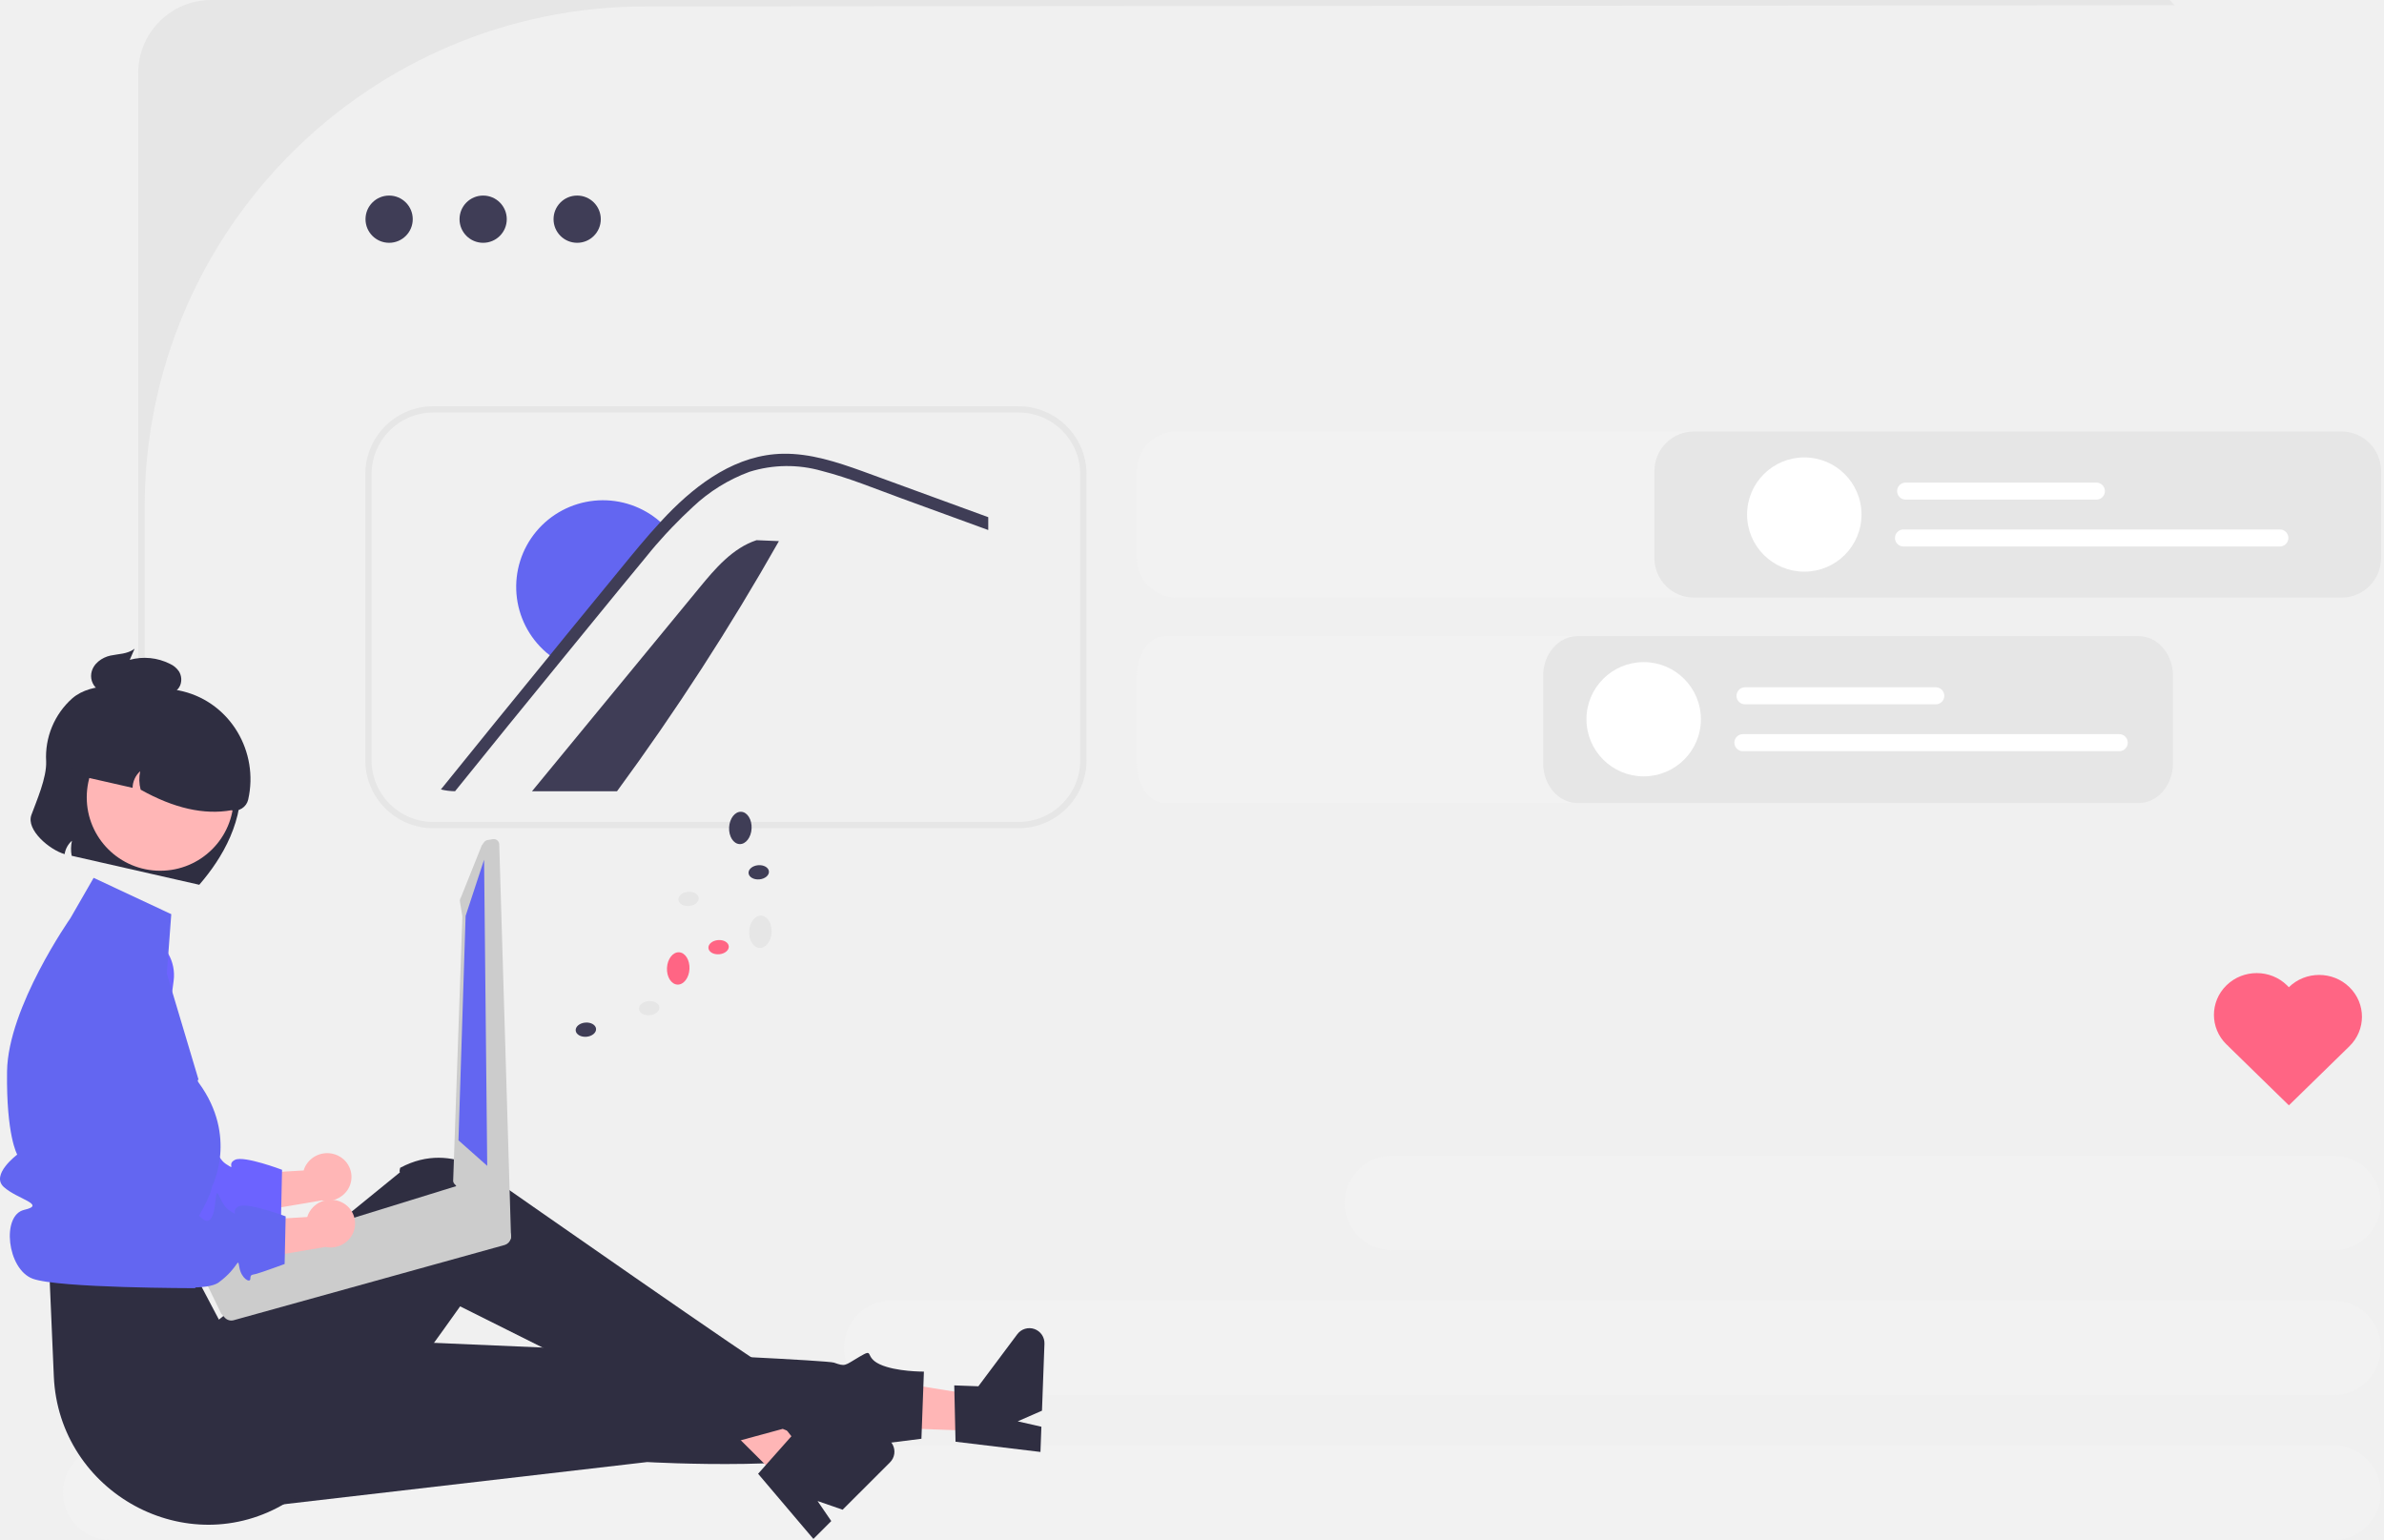
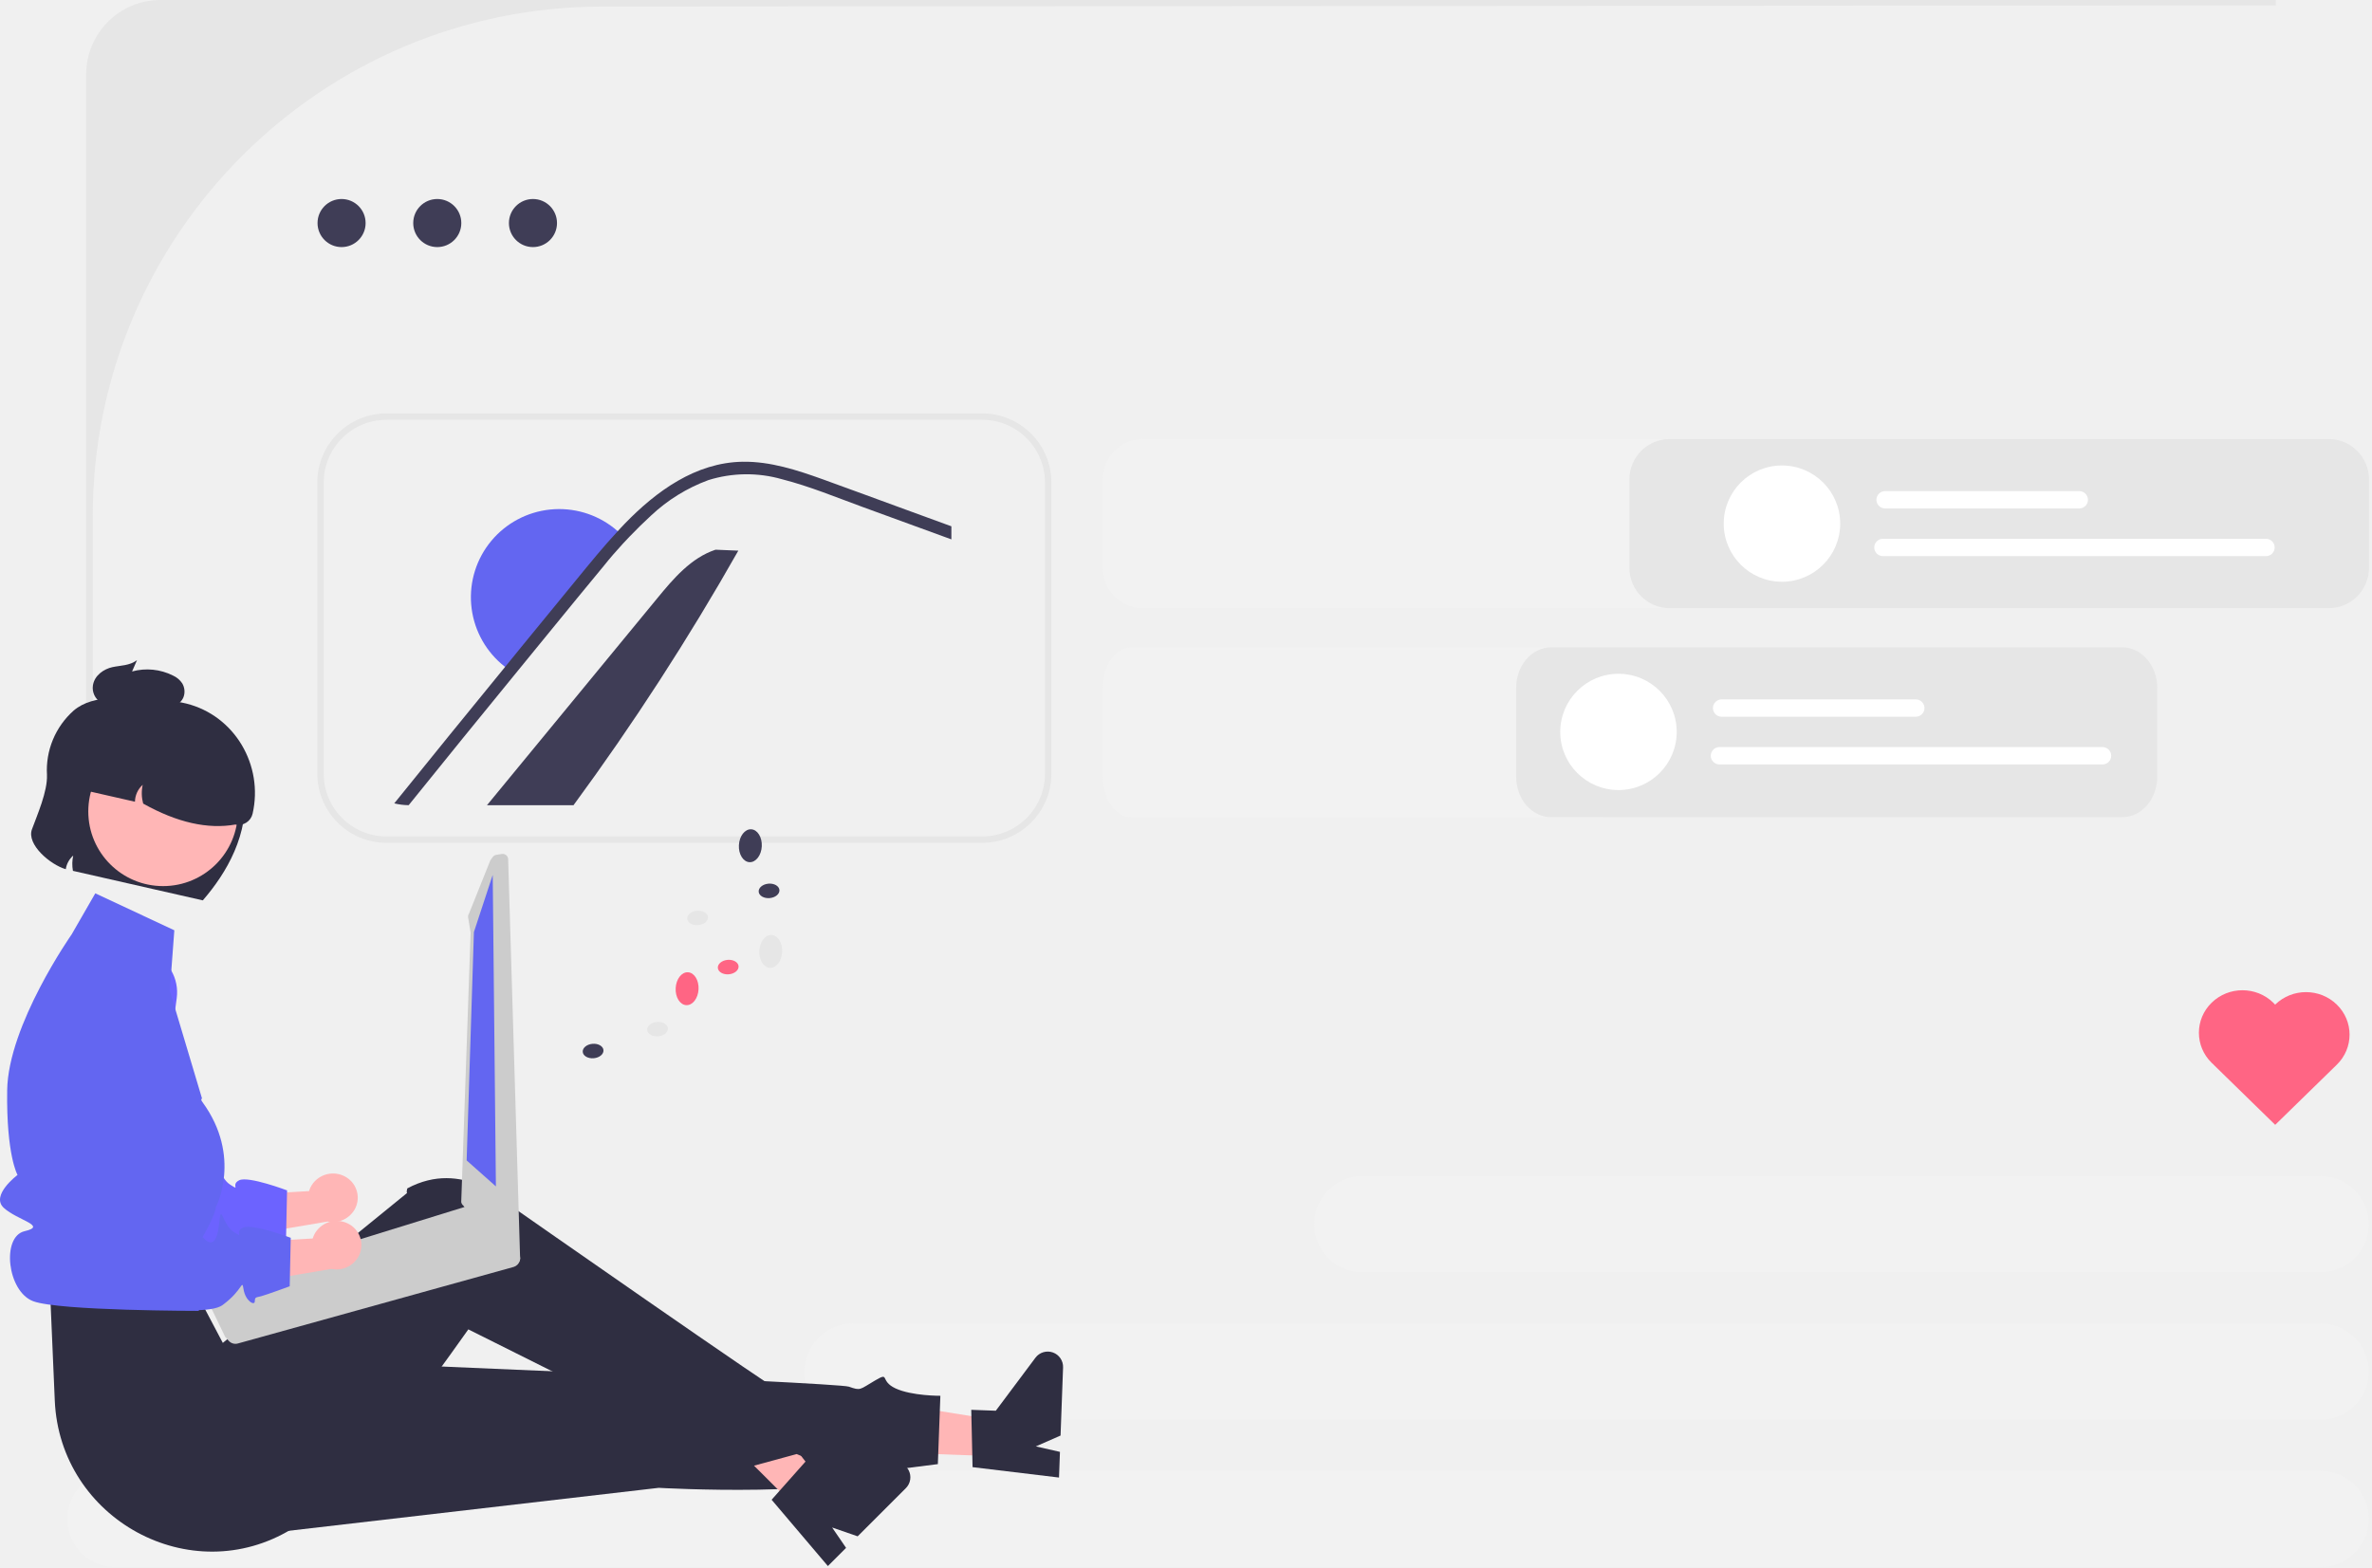
- <svg xmlns="http://www.w3.org/2000/svg" width="757" height="489" viewBox="0 0 757 489" fill="none">
-   <path d="M726.8 313.473L726.78 313.493C726.593 313.286 726.402 313.083 726.2 312.886C720.892 307.705 712.288 307.705 706.98 312.886C701.673 318.067 701.673 326.468 706.98 331.65C707.182 331.847 707.39 332.034 707.602 332.216L707.581 332.236L726.8 351L746.02 332.236C751.327 327.055 751.327 318.654 746.02 313.473C740.712 308.291 732.108 308.291 726.8 313.473Z" fill="#FF6584" />
-   <rect x="20" y="459" width="736" height="30" rx="15" fill="#F2F2F2" />
-   <rect x="268" y="413" width="488" height="30" rx="15" fill="#F2F2F2" />
-   <rect x="427" y="367" width="329" height="30" rx="15" fill="#F2F2F2" />
-   <path d="M67.076 0C54.27 0 43.889 10.381 43.889 23.187V263.5L45.933 246.028V161.135C45.933 73.271 117.16 2.044 205.024 2.044L690.5 1.672L689 0H67.076Z" fill="#E6E6E6" />
-   <path d="M123.562 77.101C127.704 77.101 131.062 73.743 131.062 69.601C131.062 65.459 127.704 62.101 123.562 62.101C119.42 62.101 116.062 65.459 116.062 69.601C116.062 73.743 119.42 77.101 123.562 77.101Z" fill="#3F3D56" />
-   <path d="M153.416 77.101C157.558 77.101 160.916 73.743 160.916 69.601C160.916 65.459 157.558 62.101 153.416 62.101C149.274 62.101 145.916 65.459 145.916 69.601C145.916 73.743 149.274 77.101 153.416 77.101Z" fill="#3F3D56" />
-   <path d="M183.27 77.101C187.412 77.101 190.77 73.743 190.77 69.601C190.77 65.459 187.412 62.101 183.27 62.101C179.128 62.101 175.77 65.459 175.77 69.601C175.77 73.743 179.128 77.101 183.27 77.101Z" fill="#3F3D56" />
-   <path d="M247.336 171.828C231.779 199.291 214.612 225.813 195.925 251.256H168.929C186.611 229.748 204.306 208.239 222.014 186.73C227.094 180.537 232.607 174.049 240.228 171.533L247.336 171.828Z" fill="#3F3D56" />
-   <path d="M211.46 167.424C208.644 170.353 205.947 173.4 203.407 176.566C197.815 183.29 192.302 190.073 186.769 196.836C183.323 201.043 179.877 205.251 176.471 209.458C175.389 208.764 174.362 207.989 173.399 207.138C167.958 202.423 164.584 195.767 163.998 188.598C163.413 181.428 165.663 174.314 170.267 168.782C174.871 163.249 181.462 159.736 188.629 158.998C195.795 158.259 202.966 160.352 208.605 164.829C209.621 165.62 210.576 166.488 211.46 167.424Z" fill="#6366F1" />
-   <path d="M313.806 164.229V168.311L311.98 167.643L286.286 158.264C277.917 155.215 269.568 151.731 260.926 149.533C253.407 147.385 245.422 147.487 237.96 149.826C231.309 152.283 225.223 156.056 220.066 160.917C217.784 163.024 215.572 165.181 213.432 167.42C212.732 168.159 212.032 168.899 211.342 169.638C209.273 171.887 207.275 174.186 205.378 176.566C199.788 183.291 194.27 190.078 188.742 196.833C185.293 201.047 181.844 205.25 178.435 209.454C167.054 223.36 155.74 237.294 144.494 251.255C142.979 251.238 141.471 251.047 140 250.687C151.473 236.457 163 222.263 174.581 208.107C174.844 207.782 175.108 207.458 175.372 207.134C176.731 205.443 178.121 203.741 179.5 202.05C185.272 194.99 191.048 187.937 196.826 180.891C201.026 175.766 205.195 170.621 209.719 165.759C209.993 165.445 210.277 165.141 210.571 164.827C211.008 164.361 211.444 163.905 211.89 163.429C221.72 153.29 233.984 144.327 248.672 144.083C257.315 143.952 265.663 146.687 273.697 149.573C282.35 152.703 290.972 155.883 299.615 159.044L313.806 164.229Z" fill="#3F3D56" />
-   <path d="M323.449 263H137.551C125.668 263 116 253.332 116 241.449V150.551C116 138.668 125.668 129 137.551 129H323.449C335.332 129 345 138.668 345 150.551V241.449C345 253.332 335.332 263 323.449 263ZM137.551 131C126.771 131 118 139.771 118 150.551V241.449C118 252.229 126.771 261 137.551 261H323.449C334.229 261 343 252.229 343 241.449V150.551C343 139.771 334.229 131 323.449 131H137.551Z" fill="#E6E6E6" />
-   <path d="M579.153 189.781H373.578C370.243 189.778 367.046 188.453 364.688 186.099C362.33 183.744 361.004 180.552 361 177.223V149.559C361.004 146.229 362.33 143.037 364.688 140.683C367.046 138.328 370.243 137.004 373.578 137H579.153C582.488 137.004 585.685 138.328 588.043 140.683C590.401 143.037 591.727 146.229 591.731 149.559V177.223C591.727 180.552 590.401 183.744 588.043 186.099C585.685 188.453 582.488 189.778 579.153 189.781Z" fill="#F2F2F2" />
-   <path d="M743.485 189.781H537.909C534.575 189.778 531.378 188.453 529.02 186.099C526.662 183.744 525.336 180.552 525.332 177.223V149.559C525.336 146.229 526.662 143.037 529.02 140.683C531.378 138.328 534.575 137.004 537.909 137H743.485C746.82 137.004 750.017 138.328 752.375 140.683C754.733 143.037 756.059 146.229 756.063 149.559V177.223C756.059 180.552 754.733 183.744 752.375 186.099C750.017 188.453 746.82 189.778 743.485 189.781Z" fill="#E6E6E6" />
-   <path d="M665.673 158.656H605.102C604.383 158.656 603.694 158.371 603.186 157.864C602.678 157.356 602.392 156.668 602.392 155.951C602.392 155.233 602.678 154.545 603.186 154.037C603.694 153.53 604.383 153.245 605.102 153.245H665.673C666.392 153.245 667.081 153.53 667.589 154.037C668.097 154.545 668.383 155.233 668.383 155.951C668.383 156.668 668.097 157.356 667.589 157.864C667.081 158.371 666.392 158.656 665.673 158.656Z" fill="white" />
-   <path d="M723.93 173.536H604.424C603.706 173.536 603.016 173.251 602.508 172.744C602 172.237 601.715 171.549 601.715 170.831C601.715 170.113 602 169.425 602.508 168.918C603.016 168.41 603.706 168.125 604.424 168.125H723.93C724.648 168.125 725.338 168.41 725.846 168.918C726.354 169.425 726.639 170.113 726.639 170.831C726.639 171.549 726.354 172.237 725.846 172.744C725.338 173.251 724.648 173.536 723.93 173.536Z" fill="white" />
-   <path d="M572.922 181.531C582.956 181.531 591.09 173.409 591.09 163.391C591.09 153.372 582.956 145.251 572.922 145.251C562.889 145.251 554.755 153.372 554.755 163.391C554.755 173.409 562.889 181.531 572.922 181.531Z" fill="white" />
-   <path d="M516.06 255H369.94C367.57 254.996 365.297 253.666 363.621 251.302C361.945 248.938 361.003 245.733 361 242.389V214.611C361.003 211.267 361.945 208.062 363.621 205.698C365.297 203.334 367.57 202.004 369.94 202H516.06C518.43 202.004 520.703 203.334 522.379 205.698C524.055 208.062 524.997 211.267 525 214.611V242.389C524.997 245.733 524.055 248.938 522.379 251.302C520.703 253.666 518.43 254.996 516.06 255Z" fill="#F2F2F2" />
-   <path d="M679.098 255H500.902C498.012 254.996 495.241 253.666 493.197 251.302C491.153 248.938 490.003 245.733 490 242.389V214.611C490.003 211.267 491.153 208.062 493.197 205.698C495.241 203.334 498.012 202.004 500.902 202H679.098C681.988 202.004 684.759 203.334 686.803 205.698C688.847 208.062 689.997 211.267 690 214.611V242.389C689.997 245.733 688.847 248.938 686.803 251.302C684.759 253.666 681.988 254.996 679.098 255Z" fill="#E6E6E6" />
-   <path d="M614.673 223.656H554.102C553.383 223.656 552.694 223.371 552.186 222.864C551.678 222.356 551.392 221.668 551.392 220.951C551.392 220.233 551.678 219.545 552.186 219.037C552.694 218.53 553.383 218.245 554.102 218.245H614.673C615.392 218.245 616.081 218.53 616.589 219.037C617.097 219.545 617.383 220.233 617.383 220.951C617.383 221.668 617.097 222.356 616.589 222.864C616.081 223.371 615.392 223.656 614.673 223.656Z" fill="white" />
-   <path d="M672.93 238.536H553.424C552.706 238.536 552.016 238.251 551.508 237.744C551 237.237 550.715 236.549 550.715 235.831C550.715 235.113 551 234.425 551.508 233.918C552.016 233.41 552.706 233.125 553.424 233.125H672.93C673.648 233.125 674.338 233.41 674.846 233.918C675.354 234.425 675.639 235.113 675.639 235.831C675.639 236.549 675.354 237.237 674.846 237.744C674.338 238.251 673.648 238.536 672.93 238.536Z" fill="white" />
-   <path d="M521.922 246.531C531.956 246.531 540.09 238.409 540.09 228.391C540.09 218.372 531.956 210.251 521.922 210.251C511.889 210.251 503.755 218.372 503.755 228.391C503.755 238.409 511.889 246.531 521.922 246.531Z" fill="white" />
+ <svg xmlns="http://www.w3.org/2000/svg" width="740" height="489" viewBox="0 0 740 489" fill="none">
+   <path d="M709.8 313.473L709.78 313.493C709.593 313.286 709.402 313.083 709.2 312.886C703.892 307.705 695.288 307.705 689.98 312.886C684.673 318.067 684.673 326.468 689.98 331.65C690.182 331.847 690.39 332.034 690.602 332.216L690.581 332.236L709.8 351L729.02 332.236C734.327 327.055 734.327 318.654 729.02 313.473C723.712 308.291 715.108 308.291 709.8 313.473Z" fill="#FF6584" />
+   <rect x="21" y="459" width="718" height="30" rx="15" fill="#F2F2F2" />
+   <rect x="251" y="413" width="488" height="30" rx="15" fill="#F2F2F2" />
+   <rect x="410" y="367" width="329" height="30" rx="15" fill="#F2F2F2" />
+   <path d="M50.076 0C37.27 0 26.889 10.381 26.889 23.187V263.5L28.933 246.028V161.135C28.933 73.271 100.16 2.044 188.024 2.044L710 1.672V0L50.076 0Z" fill="#E6E6E6" />
+   <path d="M106.562 77.101C110.704 77.101 114.062 73.743 114.062 69.601C114.062 65.459 110.704 62.101 106.562 62.101C102.42 62.101 99.062 65.459 99.062 69.601C99.062 73.743 102.42 77.101 106.562 77.101Z" fill="#3F3D56" />
+   <path d="M136.416 77.101C140.558 77.101 143.916 73.743 143.916 69.601C143.916 65.459 140.558 62.101 136.416 62.101C132.274 62.101 128.916 65.459 128.916 69.601C128.916 73.743 132.274 77.101 136.416 77.101Z" fill="#3F3D56" />
+   <path d="M166.27 77.101C170.412 77.101 173.77 73.743 173.77 69.601C173.77 65.459 170.412 62.101 166.27 62.101C162.128 62.101 158.77 65.459 158.77 69.601C158.77 73.743 162.128 77.101 166.27 77.101Z" fill="#3F3D56" />
+   <path d="M230.336 171.828C214.779 199.291 197.612 225.813 178.925 251.256H151.929C169.611 229.748 187.306 208.239 205.014 186.73C210.094 180.537 215.607 174.049 223.228 171.533L230.336 171.828Z" fill="#3F3D56" />
+   <path d="M194.46 167.424C191.644 170.353 188.947 173.4 186.407 176.566C180.815 183.29 175.302 190.073 169.769 196.836C166.323 201.043 162.877 205.251 159.471 209.458C158.389 208.764 157.362 207.989 156.399 207.138C150.958 202.423 147.584 195.767 146.998 188.598C146.413 181.428 148.663 174.314 153.267 168.782C157.871 163.249 164.462 159.736 171.629 158.998C178.795 158.259 185.966 160.352 191.605 164.829C192.621 165.62 193.576 166.488 194.46 167.424Z" fill="#6366F1" />
+   <path d="M296.806 164.229V168.311L294.98 167.643L269.286 158.264C260.917 155.215 252.568 151.731 243.926 149.533C236.407 147.385 228.422 147.487 220.96 149.826C214.309 152.283 208.223 156.056 203.066 160.917C200.784 163.024 198.572 165.181 196.432 167.42C195.732 168.159 195.032 168.899 194.342 169.638C192.273 171.887 190.275 174.186 188.378 176.566C182.788 183.291 177.27 190.078 171.742 196.833C168.293 201.047 164.844 205.25 161.435 209.454C150.054 223.36 138.74 237.294 127.494 251.255C125.979 251.238 124.471 251.047 123 250.687C134.473 236.457 146 222.263 157.581 208.107C157.844 207.782 158.108 207.458 158.372 207.134C159.731 205.443 161.121 203.741 162.5 202.05C168.272 194.99 174.048 187.937 179.826 180.891C184.026 175.766 188.195 170.621 192.719 165.759C192.993 165.445 193.277 165.141 193.571 164.827C194.008 164.361 194.444 163.905 194.89 163.429C204.72 153.29 216.984 144.327 231.672 144.083C240.315 143.952 248.663 146.687 256.697 149.573C265.35 152.703 273.972 155.883 282.615 159.044L296.806 164.229Z" fill="#3F3D56" />
+   <path d="M306.449 263H120.551C108.668 263 99 253.332 99 241.449V150.551C99 138.668 108.668 129 120.551 129H306.449C318.332 129 328 138.668 328 150.551V241.449C328 253.332 318.332 263 306.449 263ZM120.551 131C109.771 131 101 139.771 101 150.551V241.449C101 252.229 109.771 261 120.551 261H306.449C317.229 261 326 252.229 326 241.449V150.551C326 139.771 317.229 131 306.449 131H120.551Z" fill="#E6E6E6" />
+   <path d="M562.153 189.781H356.578C353.243 189.778 350.046 188.453 347.688 186.099C345.33 183.744 344.004 180.552 344 177.223V149.559C344.004 146.229 345.33 143.037 347.688 140.683C350.046 138.328 353.243 137.004 356.578 137H562.153C565.488 137.004 568.685 138.328 571.043 140.683C573.401 143.037 574.727 146.229 574.731 149.559V177.223C574.727 180.552 573.401 183.744 571.043 186.099C568.685 188.453 565.488 189.778 562.153 189.781Z" fill="#F2F2F2" />
+   <path d="M726.485 189.781H520.909C517.575 189.778 514.378 188.453 512.02 186.099C509.662 183.744 508.336 180.552 508.332 177.223V149.559C508.336 146.229 509.662 143.037 512.02 140.683C514.378 138.328 517.575 137.004 520.909 137H726.485C729.82 137.004 733.017 138.328 735.375 140.683C737.733 143.037 739.059 146.229 739.063 149.559V177.223C739.059 180.552 737.733 183.744 735.375 186.099C733.017 188.453 729.82 189.778 726.485 189.781Z" fill="#E6E6E6" />
+   <path d="M648.673 158.656H588.102C587.383 158.656 586.694 158.371 586.186 157.864C585.678 157.356 585.392 156.668 585.392 155.951C585.392 155.233 585.678 154.545 586.186 154.037C586.694 153.53 587.383 153.245 588.102 153.245H648.673C649.392 153.245 650.081 153.53 650.589 154.037C651.097 154.545 651.383 155.233 651.383 155.951C651.383 156.668 651.097 157.356 650.589 157.864C650.081 158.371 649.392 158.656 648.673 158.656Z" fill="white" />
+   <path d="M706.93 173.536H587.424C586.706 173.536 586.016 173.251 585.508 172.744C585 172.237 584.715 171.549 584.715 170.831C584.715 170.113 585 169.425 585.508 168.918C586.016 168.41 586.706 168.125 587.424 168.125H706.93C707.648 168.125 708.338 168.41 708.846 168.918C709.354 169.425 709.639 170.113 709.639 170.831C709.639 171.549 709.354 172.237 708.846 172.744C708.338 173.251 707.648 173.536 706.93 173.536Z" fill="white" />
+   <path d="M555.922 181.531C565.956 181.531 574.09 173.409 574.09 163.391C574.09 153.372 565.956 145.251 555.922 145.251C545.889 145.251 537.755 153.372 537.755 163.391C537.755 173.409 545.889 181.531 555.922 181.531Z" fill="white" />
+   <path d="M499.06 255H352.94C350.57 254.996 348.297 253.666 346.621 251.302C344.945 248.938 344.003 245.733 344 242.389V214.611C344.003 211.267 344.945 208.062 346.621 205.698C348.297 203.334 350.57 202.004 352.94 202H499.06C501.43 202.004 503.703 203.334 505.379 205.698C507.055 208.062 507.997 211.267 508 214.611V242.389C507.997 245.733 507.055 248.938 505.379 251.302C503.703 253.666 501.43 254.996 499.06 255Z" fill="#F2F2F2" />
+   <path d="M662.098 255H483.902C481.012 254.996 478.241 253.666 476.197 251.302C474.153 248.938 473.003 245.733 473 242.389V214.611C473.003 211.267 474.153 208.062 476.197 205.698C478.241 203.334 481.012 202.004 483.902 202H662.098C664.988 202.004 667.759 203.334 669.803 205.698C671.847 208.062 672.997 211.267 673 214.611V242.389C672.997 245.733 671.847 248.938 669.803 251.302C667.759 253.666 664.988 254.996 662.098 255Z" fill="#E6E6E6" />
+   <path d="M597.673 223.656H537.102C536.383 223.656 535.694 223.371 535.186 222.864C534.678 222.356 534.392 221.668 534.392 220.951C534.392 220.233 534.678 219.545 535.186 219.037C535.694 218.53 536.383 218.245 537.102 218.245H597.673C598.392 218.245 599.081 218.53 599.589 219.037C600.097 219.545 600.383 220.233 600.383 220.951C600.383 221.668 600.097 222.356 599.589 222.864C599.081 223.371 598.392 223.656 597.673 223.656Z" fill="white" />
+   <path d="M655.93 238.536H536.424C535.706 238.536 535.016 238.251 534.508 237.744C534 237.237 533.715 236.549 533.715 235.831C533.715 235.113 534 234.425 534.508 233.918C535.016 233.41 535.706 233.125 536.424 233.125H655.93C656.648 233.125 657.338 233.41 657.846 233.918C658.354 234.425 658.639 235.113 658.639 235.831C658.639 236.549 658.354 237.237 657.846 237.744C657.338 238.251 656.648 238.536 655.93 238.536Z" fill="white" />
+   <path d="M504.922 246.531C514.956 246.531 523.09 238.409 523.09 228.391C523.09 218.372 514.956 210.251 504.922 210.251C494.889 210.251 486.755 218.372 486.755 228.391C486.755 238.409 494.889 246.531 504.922 246.531Z" fill="white" />
  <path d="M107.213 366.916C105.359 366.051 103.24 365.943 101.307 366.614C99.374 367.285 97.78 368.682 96.863 370.509C96.683 370.883 96.534 371.272 96.417 371.671L69.06 373.303L65.005 387.455L102.239 381.173C103.933 381.527 105.696 381.31 107.254 380.558C108.811 379.806 110.075 378.56 110.849 377.014C111.281 376.131 111.534 375.171 111.594 374.19C111.654 373.209 111.52 372.225 111.2 371.296C110.88 370.366 110.379 369.509 109.727 368.772C109.075 368.036 108.284 367.435 107.399 367.004C107.337 366.974 107.275 366.945 107.213 366.916Z" fill="#FFB6B6" />
  <path d="M46.827 297.11C45.024 296.374 43.084 296.033 41.137 296.112C39.191 296.192 37.285 296.688 35.548 297.569C33.811 298.449 32.285 299.693 31.073 301.215C29.86 302.737 28.99 304.502 28.522 306.39L21.001 336.718L22.416 389.776C22.416 389.776 61.675 397.298 68.265 392.463C74.856 387.628 74.237 384.029 74.856 387.628C75.475 391.227 78.303 392.737 78.343 391.306C78.382 389.874 78.702 390.118 80.344 389.687C81.987 389.256 89.236 386.588 89.236 386.588L89.56 371.461C89.56 371.461 77.576 366.925 74.669 368.278C71.762 369.631 75.288 371.877 71.762 369.631C68.236 367.386 67.85 360.297 67.247 366.685C66.644 373.074 64.879 374.263 62.236 371.423C59.592 368.582 47.344 370.397 47.344 370.397L55.138 311.418C55.53 308.451 54.927 305.438 53.423 302.85C51.92 300.262 49.6 298.243 46.827 297.11Z" fill="#6C63FF" />
  <path d="M311.213 454.452L311.626 443.28L268.664 436.373L268.055 452.862L311.213 454.452Z" fill="#FFB6B6" />
  <path d="M303.414 457.816L303.007 439.928L310.665 440.21L323.03 423.673C323.64 422.856 324.497 422.256 325.473 421.959C326.45 421.662 327.496 421.685 328.458 422.024C329.421 422.363 330.25 423.001 330.824 423.843C331.398 424.686 331.688 425.69 331.65 426.708L330.865 447.958L323.154 451.342L330.677 453.051L330.381 461.063L303.414 457.816Z" fill="#2F2E41" />
  <path d="M69.422 480.072L205.496 464.272C205.496 464.272 264.258 467.661 278.045 458.706L292.583 456.873L293.371 435.55C293.371 435.55 284.481 435.615 279.369 433.237C274.258 430.859 277.81 427.95 272.937 430.811C268.064 433.672 268.578 434.016 264.81 432.701C261.042 431.386 88.255 424.334 88.255 424.334L69.422 480.072Z" fill="#2F2E41" />
  <path d="M248.732 470.819L256.644 462.908L229.854 428.671L218.177 440.345L248.732 470.819Z" fill="#FFB6B6" />
  <path d="M240.724 467.989L252.61 454.599L258.032 460.006L278.36 456.28C279.364 456.096 280.401 456.237 281.319 456.683C282.237 457.128 282.988 457.856 283.463 458.758C283.938 459.66 284.111 460.69 283.958 461.698C283.805 462.706 283.334 463.638 282.612 464.359L267.562 479.404L259.605 476.648L263.955 483.01L258.281 488.682L240.724 467.989Z" fill="#2F2E41" />
  <path d="M15.738 405.661L17.09 437.06C18.683 474.023 59.451 496.394 91.063 477.095C91.646 476.739 92.23 476.371 92.817 475.99C92.817 475.99 104.801 472.776 104.437 467.687C104.074 462.598 107.001 460.121 109.592 461.509C112.183 462.896 146.106 414.825 146.106 414.825C146.106 414.825 216.588 449.93 232.137 458.194L248.543 453.731C248.543 453.731 254.718 456.642 252.494 452.431C250.269 448.22 249.871 450.237 249.187 445.648C248.504 441.06 246.756 435.371 245.696 435.61C244.636 435.849 158.502 375.654 158.502 375.654C158.502 375.654 144.469 361.474 127.063 370.836C126.7 372.212 127.01 372.259 127.01 372.259L69.51 419.042L61.385 403.636L15.738 405.661Z" fill="#2F2E41" />
  <path d="M54.385 290.293L29.731 278.756L22.35 291.58C22.35 291.58 2.527 319.825 2.24 340.202C1.952 360.579 5.47 366.639 5.47 366.639C5.47 366.639 -3.077 373.019 1.197 376.919C5.47 380.819 14.931 382.502 7.665 384.192C0.398 385.883 2.24 403 10.355 406.038C18.47 409.077 62.053 409.05 62.053 409.05C61.661 407.723 61.632 406.316 61.969 404.974C62.306 403.632 62.997 402.404 63.969 401.419C67.348 398.037 70.391 400.464 67.348 395.199C64.305 389.935 59.233 392.973 63.291 385.883C67.348 378.793 67.347 376.674 67.347 376.674C67.347 376.674 75.618 360.956 63.159 343.903C62.4 342.864 63.038 342.824 63.038 342.824L52.977 309.161L54.385 290.293Z" fill="#6366F1" />
  <path d="M14.654 241.784C14.863 246.984 11.581 254.351 9.965 258.793C8.237 263.542 15.726 269.846 20.519 271.227C20.769 269.581 21.591 268.076 22.841 266.976C22.495 268.544 22.465 270.165 22.752 271.745L63.275 280.956C70.565 272.527 77.895 260.408 76.296 245.793C76.679 243.017 76.233 240.191 75.013 237.668C73.792 235.145 71.853 233.039 69.438 231.613L48.952 219.529C40.238 217.548 29.265 216.352 22.971 221.736C20.159 224.234 17.95 227.335 16.509 230.807C15.069 234.279 14.435 238.032 14.654 241.784Z" fill="#2F2E41" />
  <path d="M50.876 276.503C63.761 276.503 74.207 266.073 74.207 253.207C74.207 240.341 63.761 229.911 50.876 229.911C37.99 229.911 27.545 240.341 27.545 253.207C27.545 266.073 37.99 276.503 50.876 276.503Z" fill="#FFB6B6" />
  <path d="M23.543 240.761L22.417 245.699L42.1 250.173C42.118 249.175 42.342 248.19 42.758 247.282C43.175 246.374 43.775 245.562 44.521 244.896C44.096 246.832 44.145 248.842 44.662 250.756C55.277 256.703 64.844 258.81 73.424 257.293C74.586 257.558 75.806 257.35 76.815 256.716C77.824 256.082 78.539 255.074 78.804 253.914C82.256 238.774 73.212 223.3 58.124 219.542C54.457 218.627 50.643 218.451 46.907 219.027C43.17 219.602 39.587 220.916 36.366 222.893C33.145 224.869 30.352 227.467 28.15 230.536C25.948 233.604 24.382 237.08 23.543 240.761Z" fill="#2F2E41" />
  <path d="M35.051 208.182C37.646 207.619 40.393 207.755 42.739 206L41.201 209.527C45.467 208.36 50.016 208.814 53.967 210.8C55.142 211.326 56.144 212.173 56.857 213.244C57.241 213.89 57.474 214.614 57.54 215.362C57.605 216.111 57.502 216.864 57.237 217.568C56.985 218.171 56.61 218.715 56.135 219.165C55.66 219.615 55.097 219.962 54.48 220.182C53.388 220.51 52.243 220.63 51.106 220.535C46.316 220.423 41.526 220.312 36.736 220.201C34.911 220.314 33.087 219.96 31.436 219.172C30.559 218.631 29.859 217.846 29.422 216.914C28.986 215.981 28.831 214.941 28.978 213.922C29.435 210.716 32.456 208.744 35.051 208.182Z" fill="#2F2E41" />
  <path d="M161.612 390.761C161.556 390.694 161.492 390.636 161.421 390.586C161.246 390.384 161.034 390.218 160.796 390.097L159.088 389.185L147.754 376.62C147.098 376.279 146.335 376.206 145.626 376.417L145.597 376.426L140.741 377.925L136.566 379.219L130.733 381.024L91.003 393.308L64.888 401.381C64.181 401.605 63.591 402.096 63.244 402.749C62.897 403.402 62.821 404.165 63.032 404.874C63.154 405.264 63.358 405.624 63.628 405.932L64.459 406.855L66.202 408.794L70.24 417.151L71.361 418.399C71.718 418.797 72.181 419.084 72.696 419.229C73.211 419.373 73.756 419.368 74.268 419.214L160.304 395.326C160.75 395.181 161.155 394.929 161.481 394.592C161.808 394.255 162.046 393.842 162.175 393.391C162.305 392.94 162.321 392.464 162.222 392.006C162.124 391.547 161.914 391.12 161.612 390.761Z" fill="#CCCCCC" />
  <path d="M156.504 266.477L154.838 266.747C154.381 266.822 153.973 267.075 153.702 267.45L152.968 268.475L146.347 285.007C146.077 285.385 145.969 285.854 146.046 286.312L146.822 291.022L143.89 375.095C143.964 375.53 144.197 375.922 144.545 376.193L157.401 393.364L157.701 393.602L158.348 394.108C158.68 394.364 159.092 394.495 159.512 394.477L160.604 394.425C160.852 394.413 161.095 394.349 161.316 394.236C161.537 394.123 161.732 393.965 161.888 393.772C162.045 393.58 162.158 393.357 162.221 393.118C162.284 392.878 162.295 392.628 162.252 392.384L158.523 267.915C158.447 267.458 158.193 267.05 157.816 266.78C157.439 266.51 156.97 266.4 156.512 266.476L156.504 266.477Z" fill="#CCCCCC" />
  <path d="M153.714 273.01L147.849 290.849L145.58 362.108L154.709 370.211L153.714 273.01Z" fill="#6366F1" />
  <path d="M108.357 381.707C106.503 380.842 104.384 380.733 102.452 381.404C100.519 382.075 98.924 383.473 98.008 385.3C97.827 385.674 97.678 386.062 97.562 386.461L70.204 388.093L66.15 402.246L103.384 395.964C105.078 396.317 106.841 396.101 108.398 395.348C109.956 394.596 111.22 393.35 111.993 391.805C112.865 390.02 112.992 387.963 112.345 386.086C111.698 384.209 110.33 382.665 108.543 381.794C108.482 381.764 108.42 381.735 108.357 381.707Z" fill="#FFB6B6" />
-   <path d="M47.971 311.9C46.169 311.164 44.228 310.824 42.282 310.903C40.336 310.982 38.429 311.479 36.693 312.359C34.956 313.24 33.429 314.483 32.217 316.006C31.005 317.528 30.135 319.293 29.667 321.181L22.145 351.509L23.56 404.566C23.56 404.566 62.819 412.088 69.41 407.253C76 402.418 75.382 398.819 76 402.418C76.619 406.018 79.448 407.528 79.487 406.096C79.527 404.664 79.847 404.909 81.489 404.477C83.131 404.046 90.38 401.379 90.38 401.379L90.705 386.251C90.705 386.251 78.721 381.715 75.814 383.068C72.906 384.422 76.433 386.668 72.906 384.422C69.38 382.176 68.995 375.088 68.392 381.476C67.789 387.864 66.024 389.054 63.38 386.213C60.737 383.372 48.489 385.187 48.489 385.187L56.283 326.208C56.675 323.241 56.072 320.229 54.568 317.64C53.065 315.052 50.745 313.034 47.971 311.9Z" fill="#6366F1" />
-   <path d="M237.883 295.703C238.028 292.87 239.743 290.655 241.714 290.755C243.685 290.856 245.166 293.235 245.021 296.069C244.876 298.902 243.16 301.117 241.189 301.017C239.218 300.916 237.738 298.537 237.883 295.703Z" fill="#E6E6E6" />
-   <path d="M231.518 262.725C231.663 259.891 233.378 257.676 235.349 257.777C237.32 257.877 238.801 260.256 238.656 263.09C238.511 265.923 236.796 268.139 234.824 268.038C232.853 267.937 231.373 265.558 231.518 262.725Z" fill="#3F3D56" />
-   <path d="M211.791 307.341C211.936 304.507 213.651 302.292 215.622 302.393C217.594 302.494 219.074 304.872 218.929 307.706C218.784 310.54 217.069 312.755 215.098 312.654C213.126 312.553 211.646 310.175 211.791 307.341Z" fill="#FF6584" />
-   <path d="M202.898 320.418C202.791 319.175 204.153 318.043 205.94 317.889C207.726 317.735 209.261 318.618 209.368 319.861C209.475 321.104 208.113 322.236 206.327 322.39C204.54 322.543 203.005 321.661 202.898 320.418Z" fill="#E6E6E6" />
-   <path d="M182.8 327.248C182.693 326.005 184.054 324.873 185.841 324.719C187.627 324.565 189.162 325.448 189.269 326.691C189.376 327.934 188.015 329.066 186.228 329.22C184.442 329.373 182.907 328.49 182.8 327.248Z" fill="#3F3D56" />
-   <path d="M215.408 285.72C215.301 284.477 216.663 283.345 218.45 283.192C220.236 283.038 221.771 283.921 221.878 285.164C221.985 286.406 220.623 287.539 218.837 287.692C217.05 287.846 215.515 286.963 215.408 285.72Z" fill="#E6E6E6" />
-   <path d="M224.945 301.052C224.838 299.809 226.2 298.677 227.986 298.523C229.773 298.37 231.308 299.252 231.415 300.495C231.522 301.738 230.16 302.87 228.374 303.024C226.587 303.178 225.052 302.295 224.945 301.052Z" fill="#FF6584" />
-   <path d="M237.691 277.273C237.584 276.03 238.946 274.898 240.732 274.744C242.519 274.59 244.054 275.473 244.161 276.716C244.267 277.959 242.906 279.091 241.119 279.245C239.333 279.398 237.798 278.515 237.691 277.273Z" fill="#3F3D56" />
+   <path d="M47.971 311.9C46.169 311.164 44.228 310.824 42.282 310.903C40.336 310.982 38.429 311.479 36.693 312.359C34.956 313.24 33.429 314.483 32.217 316.006C31.005 317.528 30.135 319.293 29.667 321.181L22.145 351.509L23.56 404.566C23.56 404.566 62.819 412.088 69.41 407.253C76 402.418 75.382 398.819 76.001 402.418C76.619 406.018 79.448 407.528 79.487 406.096C79.527 404.664 79.847 404.909 81.489 404.477C83.131 404.046 90.38 401.379 90.38 401.379L90.705 386.251C90.705 386.251 78.721 381.715 75.814 383.068C72.906 384.422 76.433 386.668 72.906 384.422C69.38 382.176 68.995 375.088 68.392 381.476C67.789 387.864 66.024 389.054 63.38 386.213C60.737 383.372 48.489 385.187 48.489 385.187L56.283 326.208C56.675 323.241 56.072 320.229 54.568 317.64C53.065 315.052 50.745 313.034 47.971 311.9Z" fill="#6366F1" />
+   <path d="M236.883 296.703C237.028 293.87 238.743 291.655 240.714 291.755C242.685 291.856 244.166 294.235 244.021 297.069C243.876 299.902 242.16 302.117 240.189 302.017C238.218 301.916 236.738 299.537 236.883 296.703Z" fill="#E6E6E6" />
+   <path d="M230.518 263.725C230.663 260.891 232.378 258.676 234.349 258.777C236.32 258.877 237.801 261.256 237.656 264.09C237.511 266.923 235.796 269.139 233.824 269.038C231.853 268.937 230.373 266.558 230.518 263.725Z" fill="#3F3D56" />
+   <path d="M210.791 308.341C210.936 305.507 212.651 303.292 214.622 303.393C216.594 303.494 218.074 305.872 217.929 308.706C217.784 311.54 216.069 313.755 214.098 313.654C212.126 313.553 210.646 311.175 210.791 308.341Z" fill="#FF6584" />
+   <path d="M201.898 321.418C201.791 320.175 203.153 319.043 204.94 318.889C206.726 318.735 208.261 319.618 208.368 320.861C208.475 322.104 207.113 323.236 205.327 323.39C203.54 323.543 202.005 322.661 201.898 321.418Z" fill="#E6E6E6" />
+   <path d="M181.8 328.248C181.693 327.005 183.054 325.873 184.841 325.719C186.627 325.565 188.162 326.448 188.269 327.691C188.376 328.934 187.015 330.066 185.228 330.22C183.442 330.373 181.907 329.49 181.8 328.248Z" fill="#3F3D56" />
+   <path d="M214.408 286.72C214.301 285.477 215.663 284.345 217.45 284.192C219.236 284.038 220.771 284.921 220.878 286.164C220.985 287.406 219.623 288.539 217.837 288.692C216.05 288.846 214.515 287.963 214.408 286.72Z" fill="#E6E6E6" />
+   <path d="M223.945 302.052C223.838 300.809 225.2 299.677 226.986 299.523C228.773 299.37 230.308 300.252 230.415 301.495C230.522 302.738 229.16 303.87 227.374 304.024C225.587 304.178 224.052 303.295 223.945 302.052Z" fill="#FF6584" />
+   <path d="M236.691 278.273C236.584 277.03 237.946 275.898 239.732 275.744C241.519 275.59 243.054 276.473 243.161 277.716C243.267 278.959 241.906 280.091 240.119 280.245C238.333 280.398 236.798 279.515 236.691 278.273Z" fill="#3F3D56" />
</svg>
